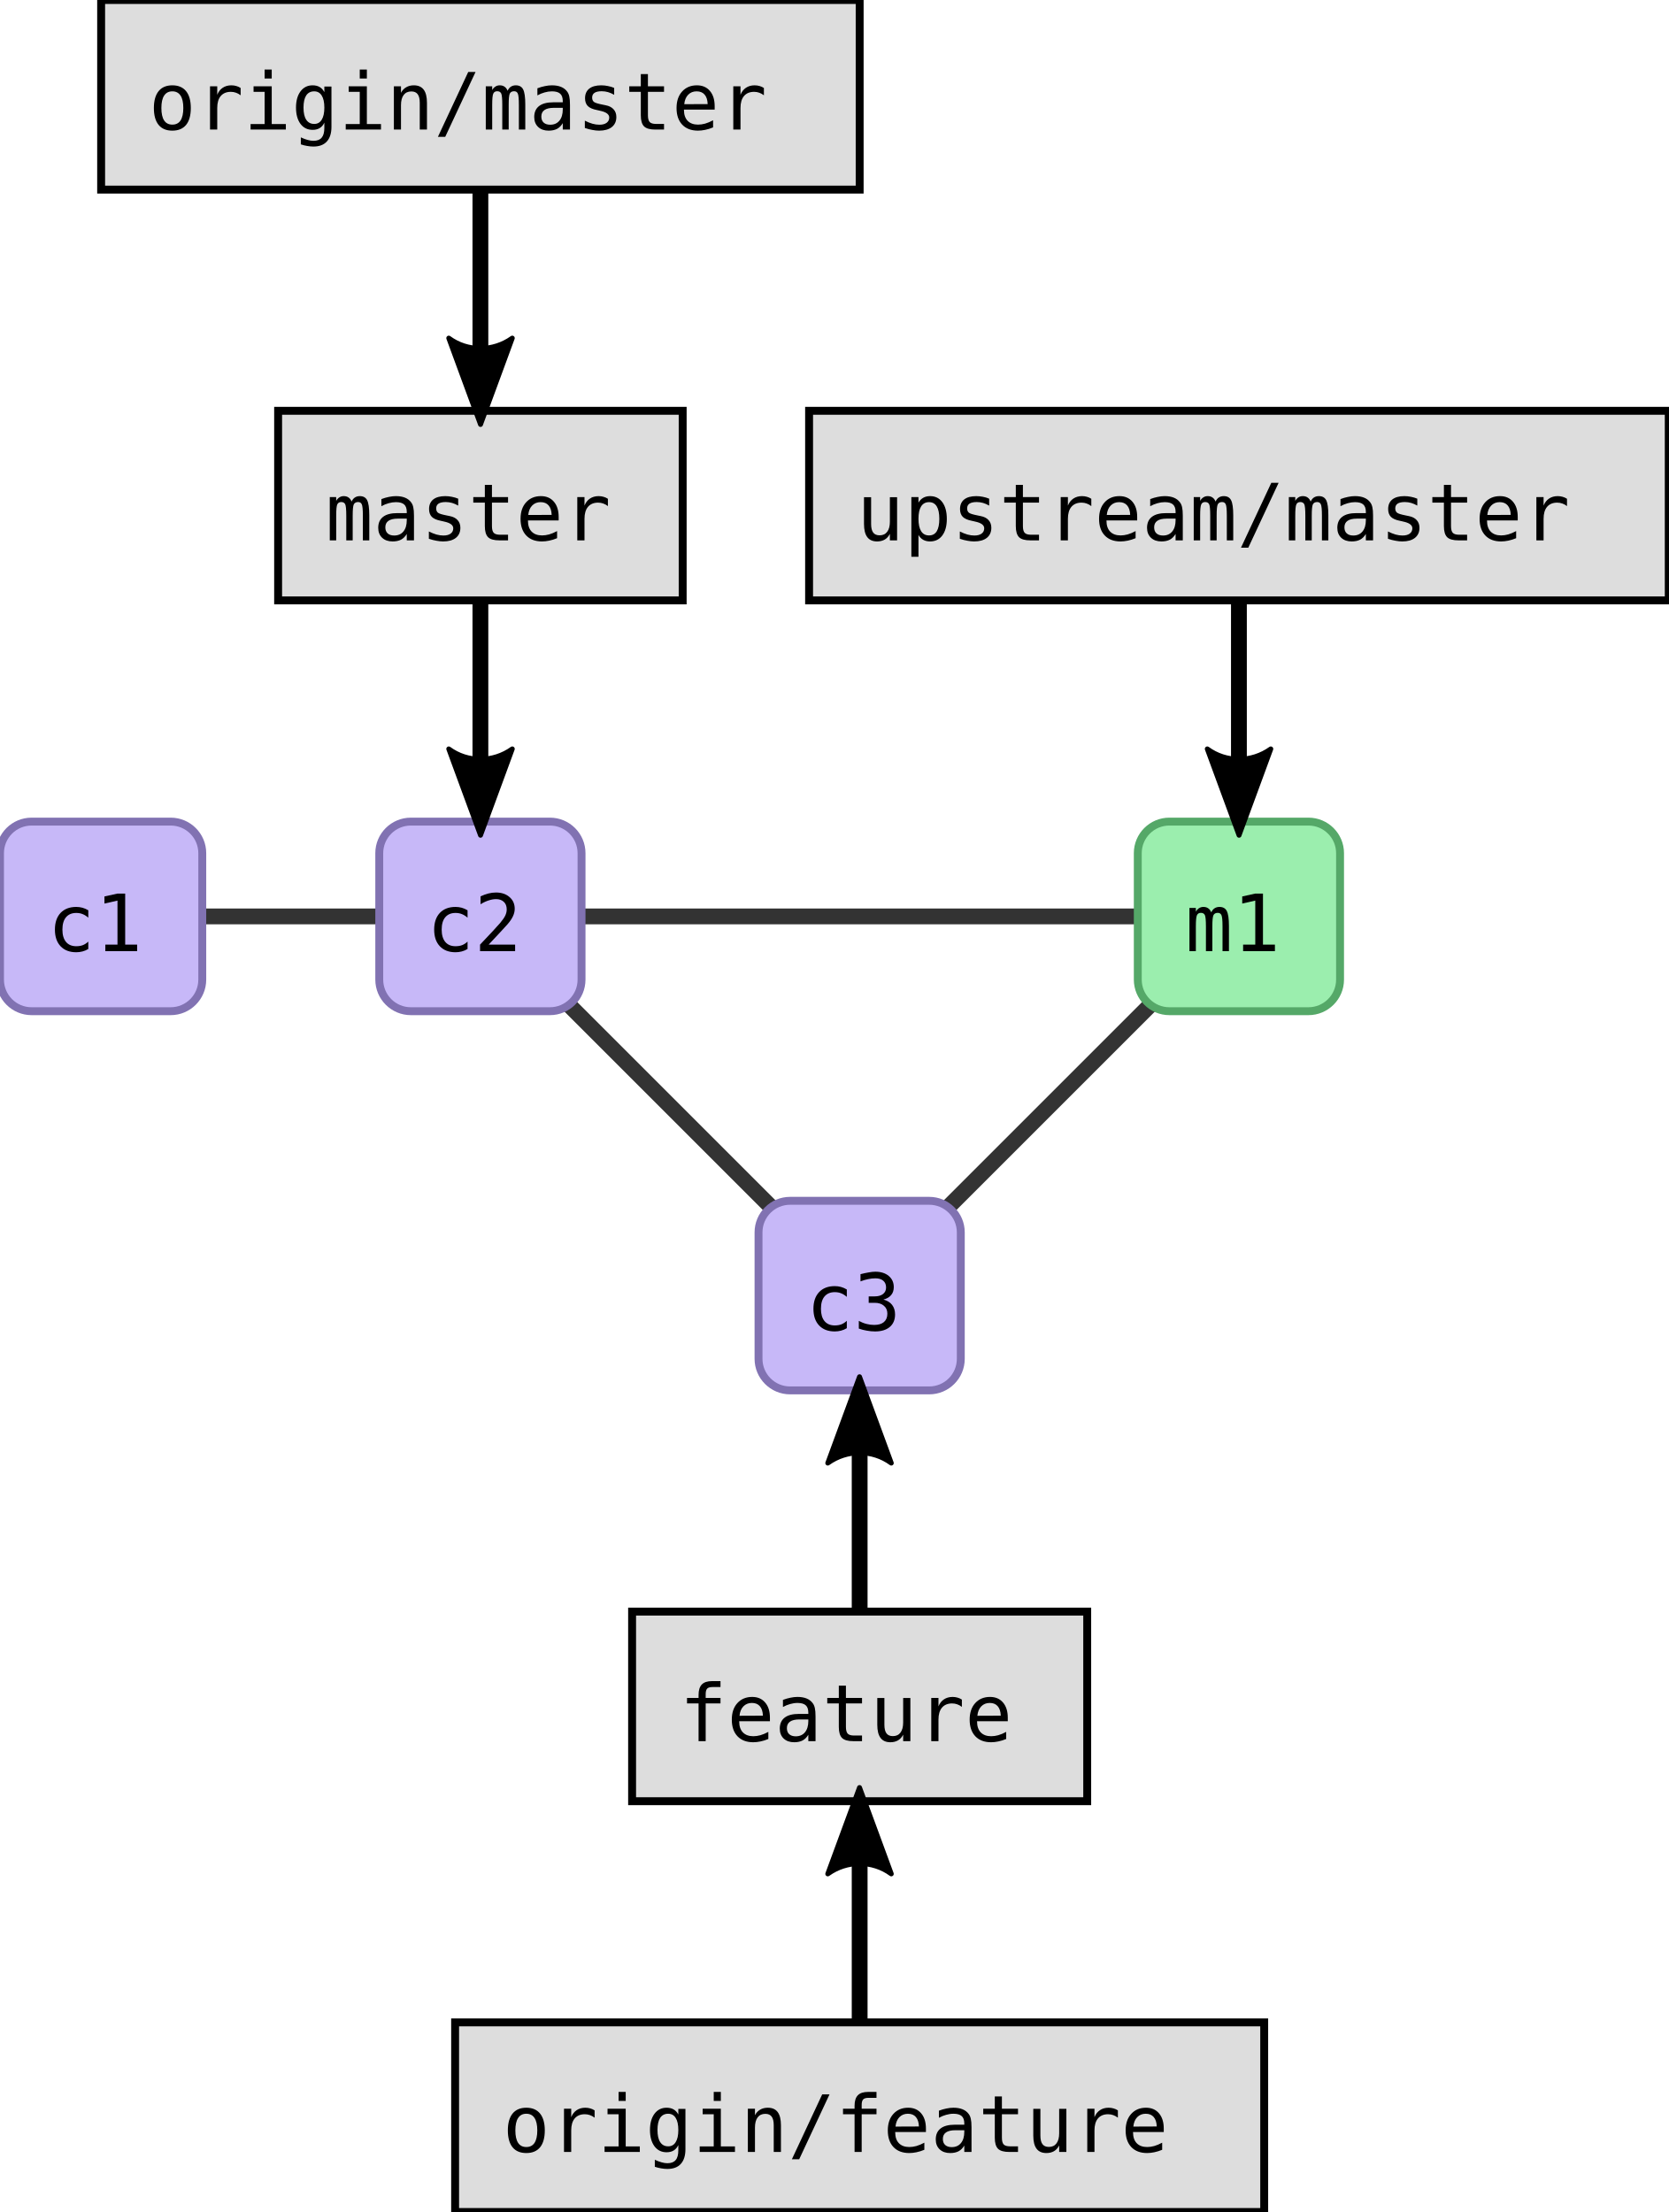
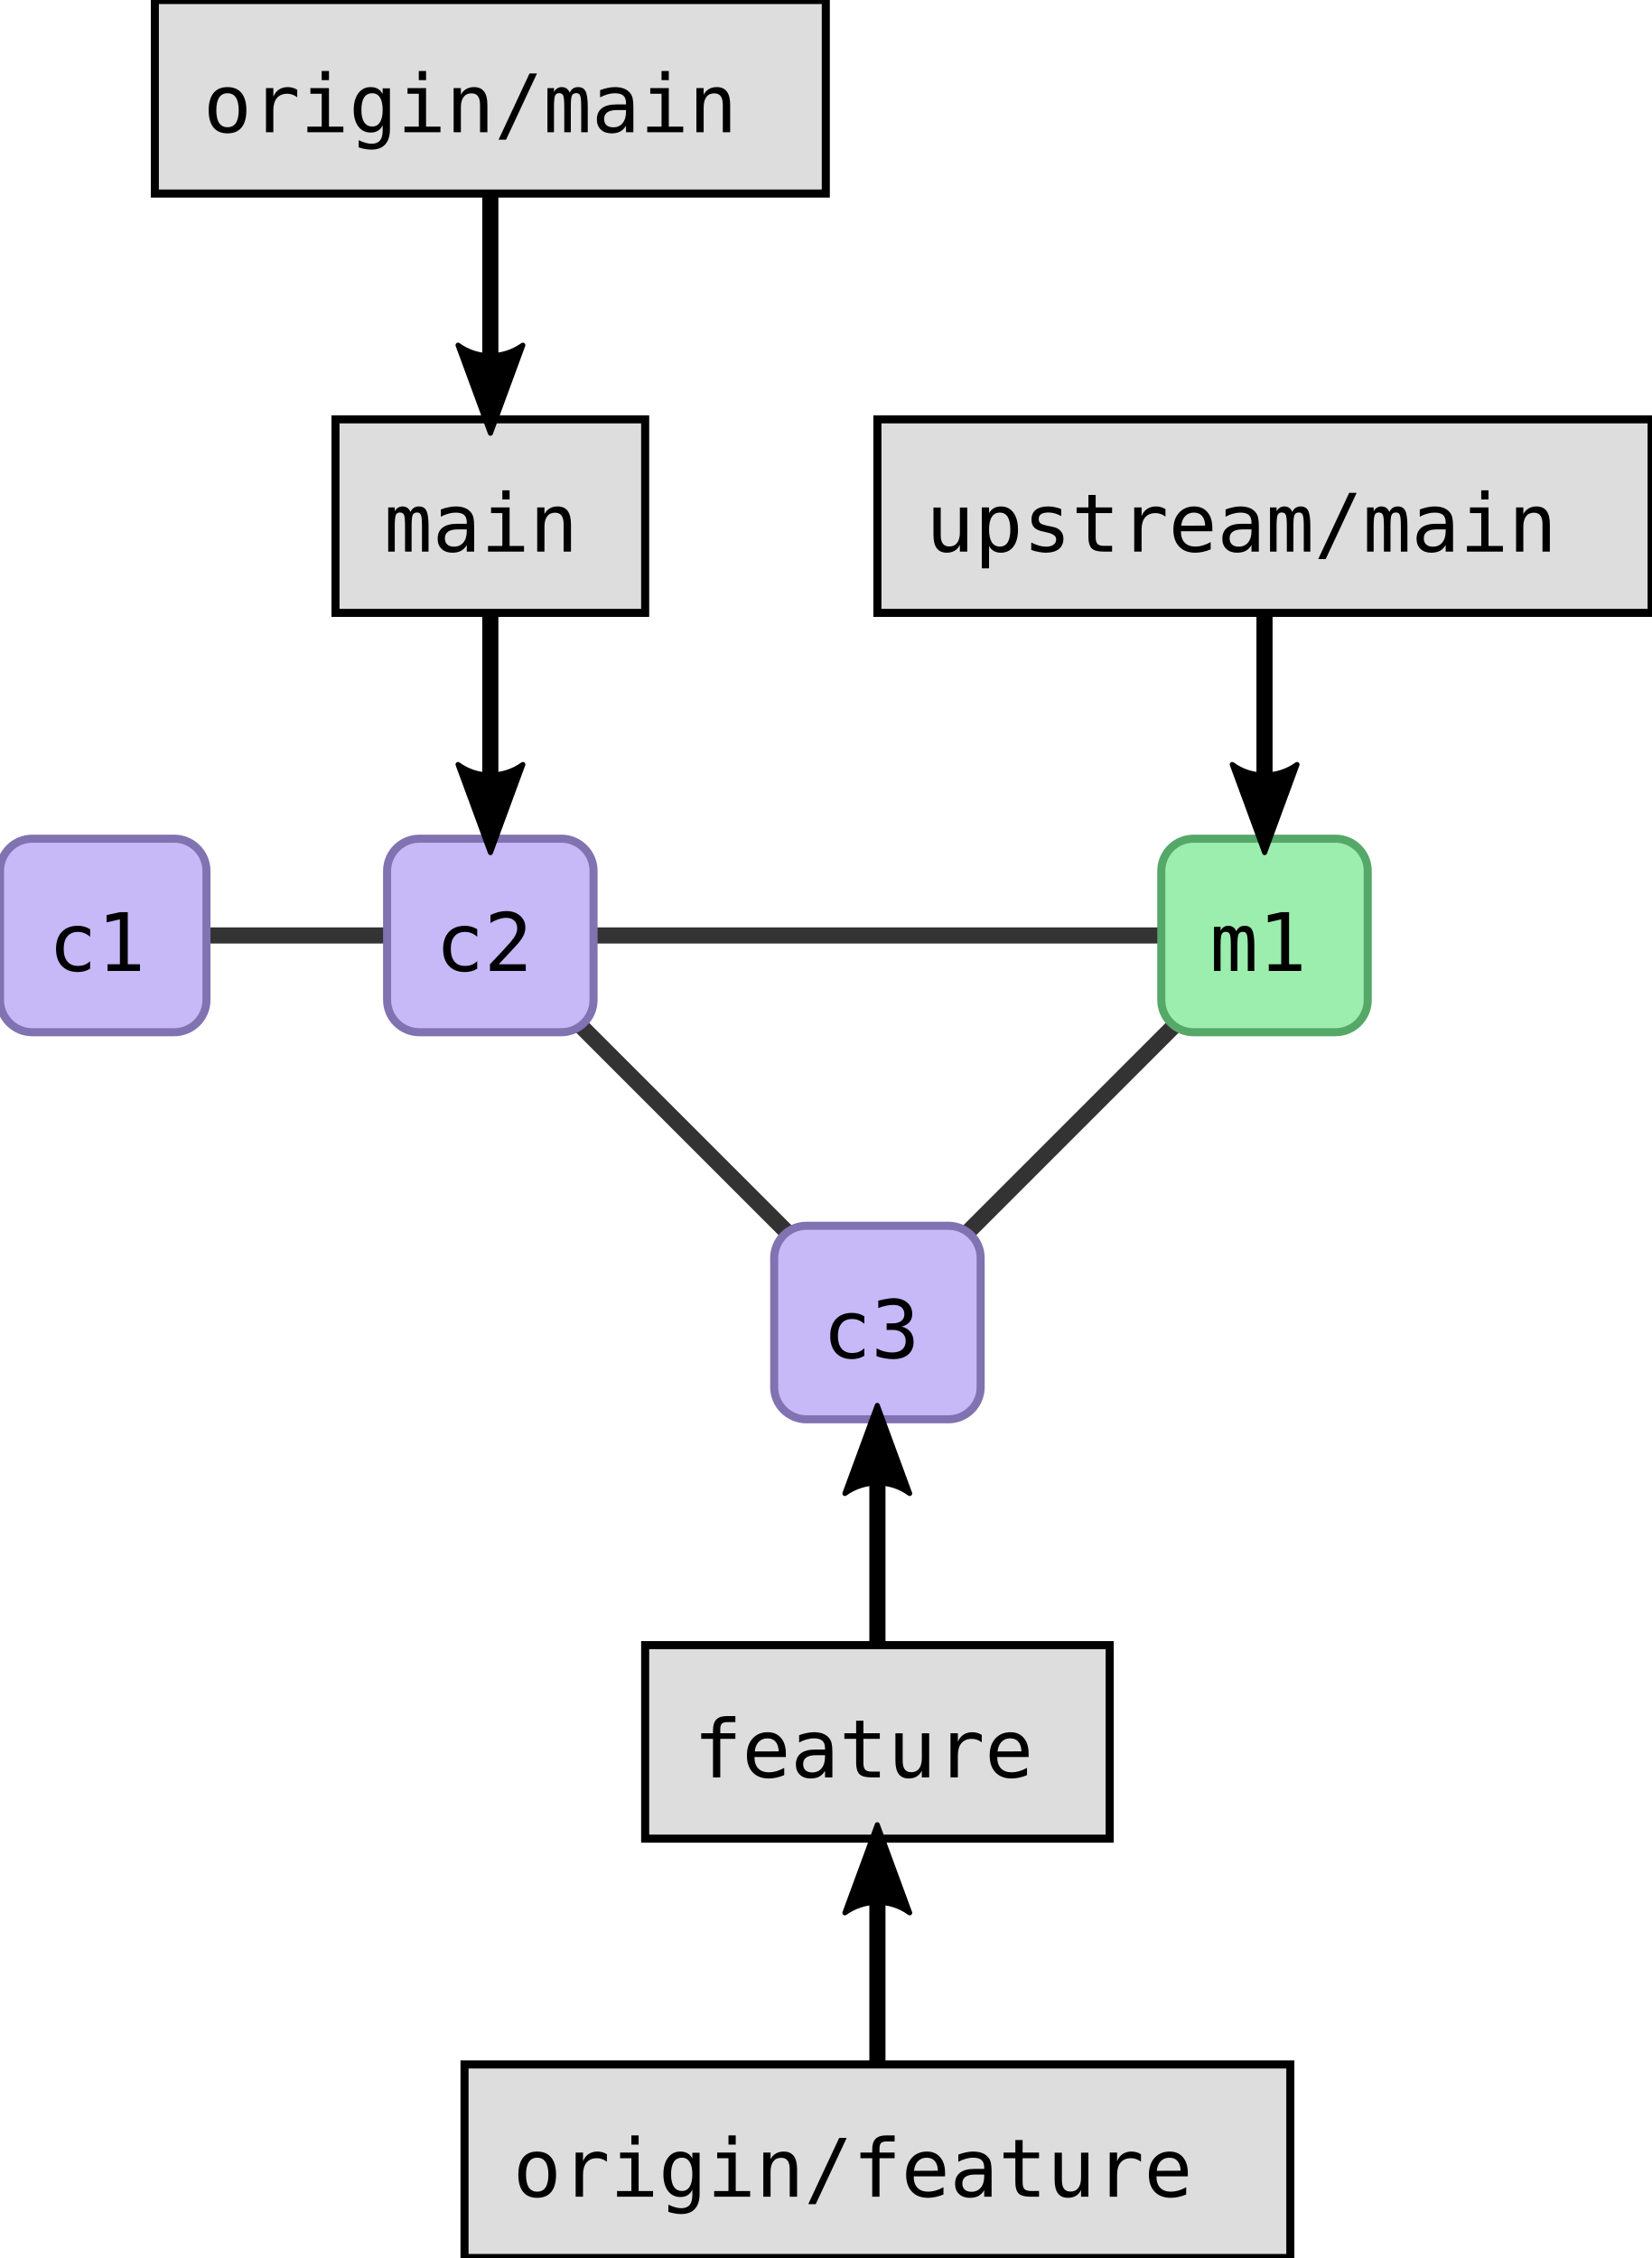
- <svg xmlns="http://www.w3.org/2000/svg" width="264.0" height="350.0" id="svg2" version="1.1">
+ <svg xmlns="http://www.w3.org/2000/svg" width="256.0" height="350.0" id="svg2" version="1.1">
  <defs id="defs4">
    <marker orient="auto" refY="0.0" refX="0.0" id="fullmarker" style="overflow:visible;">
      <path style="opacity:1.0;fill:#000000;stroke:#000000;fill-rule:evenodd;stroke-width:0.625;stroke-linejoin:round;" d="M 8.719,4.034 L -2.207,0.016 L 8.719,-4.002 C 6.973,-1.63 6.983,1.616 8.719,4.034 z " transform="scale(0.5) rotate(180) translate(0,0)" />
    </marker>
    <marker orient="auto" refY="0.0" refX="0.0" id="ghostmarker" style="overflow:visible;">
      <path style="opacity:0.2;fill:#000000;stroke:#000000;fill-rule:evenodd;stroke-width:0.625;stroke-linejoin:round;" d="M 8.719,4.034 L -2.207,0.016 L 8.719,-4.002 C 6.973,-1.63 6.983,1.616 8.719,4.034 z " transform="scale(0.5) rotate(180) translate(0,0)" />
    </marker>
  </defs>
  <g transform="translate(-0.0,130.0) rotate(0)" id="layer1">
    <line x1="136.0" y1="75.0" x2="196.0" y2="15.0" style="stroke:#000000;                         stroke-width:2.5;                         stroke-opacity:0.8" />
+     <line x1="76.0" y1="15.0" x2="136.0" y2="75.0" style="stroke:#000000;                         stroke-width:2.5;                         stroke-opacity:0.8" />
+     <line x1="76.0" y1="15.0" x2="196.0" y2="15.0" style="stroke:#000000;                         stroke-width:2.5;                         stroke-opacity:0.8" />
    <line x1="16.0" y1="15.0" x2="76.0" y2="15.0" style="stroke:#000000;                         stroke-width:2.5;                         stroke-opacity:0.8" />
-     <line x1="76.0" y1="15.0" x2="196.0" y2="15.0" style="stroke:#000000;                         stroke-width:2.5;                         stroke-opacity:0.8" />
-     <line x1="76.0" y1="15.0" x2="136.0" y2="75.0" style="stroke:#000000;                         stroke-width:2.5;                         stroke-opacity:0.8" />
    <rect style="fill:#c7b8f8;                         stroke:#8172B2;                         stroke-width:1.25;                         stroke-miterlimit:4;                         stroke-opacity:1.0;                         stroke-dasharray:none" width="32.0" height="30.0" x="120.0" y="60.0" ry="5.0" />
    <text style="font-size:12.5px;                         font-style:normal;                         font-weight:normal;                         line-height:125%%;                         letter-spacing:0px;                         word-spacing:0px;                         fill:#000000;                         fill-opacity:1.0;                         stroke:none;                         font-family:DejaVu Sans Mono" x="127.5" y="80.5">c3</text>
-     <rect style="fill:#c7b8f8;                         stroke:#8172B2;                         stroke-width:1.25;                         stroke-miterlimit:4;                         stroke-opacity:1.0;                         stroke-dasharray:none" width="32.0" height="30.0" x="0.0" y="0.0" ry="5.0" />
-     <text style="font-size:12.5px;                         font-style:normal;                         font-weight:normal;                         line-height:125%%;                         letter-spacing:0px;                         word-spacing:0px;                         fill:#000000;                         fill-opacity:1.0;                         stroke:none;                         font-family:DejaVu Sans Mono" x="7.5" y="20.5">c1</text>
    <rect style="fill:#c7b8f8;                         stroke:#8172B2;                         stroke-width:1.25;                         stroke-miterlimit:4;                         stroke-opacity:1.0;                         stroke-dasharray:none" width="32.0" height="30.0" x="60.0" y="0.0" ry="5.0" />
    <text style="font-size:12.5px;                         font-style:normal;                         font-weight:normal;                         line-height:125%%;                         letter-spacing:0px;                         word-spacing:0px;                         fill:#000000;                         fill-opacity:1.0;                         stroke:none;                         font-family:DejaVu Sans Mono" x="67.5" y="20.5">c2</text>
    <rect style="fill:#9beeae;                         stroke:#55A868;                         stroke-width:1.25;                         stroke-miterlimit:4;                         stroke-opacity:1.0;                         stroke-dasharray:none" width="32.0" height="30.0" x="180.0" y="0.0" ry="5.0" />
    <text style="font-size:12.5px;                         font-style:normal;                         font-weight:normal;                         line-height:125%%;                         letter-spacing:0px;                         word-spacing:0px;                         fill:#000000;                         fill-opacity:1.0;                         stroke:none;                         font-family:DejaVu Sans Mono" x="187.5" y="20.5">m1</text>
+     <rect style="fill:#c7b8f8;                         stroke:#8172B2;                         stroke-width:1.25;                         stroke-miterlimit:4;                         stroke-opacity:1.0;                         stroke-dasharray:none" width="32.0" height="30.0" x="0.0" y="0.0" ry="5.0" />
+     <text style="font-size:12.5px;                         font-style:normal;                         font-weight:normal;                         line-height:125%%;                         letter-spacing:0px;                         word-spacing:0px;                         fill:#000000;                         fill-opacity:1.0;                         stroke:none;                         font-family:DejaVu Sans Mono" x="7.5" y="20.5">c1</text>
    <path style="fill:none;                  stroke:#000000;                  stroke-width:2.5;                  stroke-linecap:butt;                  stroke-linejoin:miter;                  stroke-opacity:1.0;                  marker-end:url(#fullmarker);                  stroke-miterlimit:4;                  stroke-dasharray:none" d="M 136.0,140.0 136.0,90.6" />
    <rect style="fill:#dddddd;                         stroke:#000000;                         stroke-width:1.25;                         stroke-miterlimit:4;                         stroke-opacity:1.0;                         stroke-dasharray:none" width="72.0" height="30.0" x="100.0" y="125.0" ry="0.0" />
    <text style="font-size:12.5px;                         font-style:normal;                         font-weight:normal;                         line-height:125%%;                         letter-spacing:0px;                         word-spacing:0px;                         fill:#000000;                         fill-opacity:1.0;                         stroke:none;                         font-family:DejaVu Sans Mono" x="107.5" y="145.5">feature</text>
    <path style="fill:none;                  stroke:#000000;                  stroke-width:2.5;                  stroke-linecap:butt;                  stroke-linejoin:miter;                  stroke-opacity:1.0;                  marker-end:url(#fullmarker);                  stroke-miterlimit:4;                  stroke-dasharray:none" d="M 136.0,205.0 136.0,155.6" />
    <rect style="fill:#dddddd;                         stroke:#000000;                         stroke-width:1.25;                         stroke-miterlimit:4;                         stroke-opacity:1.0;                         stroke-dasharray:none" width="128.0" height="30.0" x="72.0" y="190.0" ry="0.0" />
    <text style="font-size:12.5px;                         font-style:normal;                         font-weight:normal;                         line-height:125%%;                         letter-spacing:0px;                         word-spacing:0px;                         fill:#000000;                         fill-opacity:1.0;                         stroke:none;                         font-family:DejaVu Sans Mono" x="79.5" y="210.5">origin/feature</text>
    <path style="fill:none;                  stroke:#000000;                  stroke-width:2.5;                  stroke-linecap:butt;                  stroke-linejoin:miter;                  stroke-opacity:1.0;                  marker-end:url(#fullmarker);                  stroke-miterlimit:4;                  stroke-dasharray:none" d="M 196.0,-50.0 196.0,-0.6" />
-     <rect style="fill:#dddddd;                         stroke:#000000;                         stroke-width:1.25;                         stroke-miterlimit:4;                         stroke-opacity:1.0;                         stroke-dasharray:none" width="136.0" height="30.0" x="128.0" y="-65.0" ry="0.0" />
-     <text style="font-size:12.5px;                         font-style:normal;                         font-weight:normal;                         line-height:125%%;                         letter-spacing:0px;                         word-spacing:0px;                         fill:#000000;                         fill-opacity:1.0;                         stroke:none;                         font-family:DejaVu Sans Mono" x="135.5" y="-44.5">upstream/master</text>
+     <rect style="fill:#dddddd;                         stroke:#000000;                         stroke-width:1.25;                         stroke-miterlimit:4;                         stroke-opacity:1.0;                         stroke-dasharray:none" width="120.0" height="30.0" x="136.0" y="-65.0" ry="0.0" />
+     <text style="font-size:12.5px;                         font-style:normal;                         font-weight:normal;                         line-height:125%%;                         letter-spacing:0px;                         word-spacing:0px;                         fill:#000000;                         fill-opacity:1.0;                         stroke:none;                         font-family:DejaVu Sans Mono" x="143.5" y="-44.5">upstream/main</text>
    <path style="fill:none;                  stroke:#000000;                  stroke-width:2.5;                  stroke-linecap:butt;                  stroke-linejoin:miter;                  stroke-opacity:1.0;                  marker-end:url(#fullmarker);                  stroke-miterlimit:4;                  stroke-dasharray:none" d="M 76.0,-50.0 76.0,-0.6" />
-     <rect style="fill:#dddddd;                         stroke:#000000;                         stroke-width:1.25;                         stroke-miterlimit:4;                         stroke-opacity:1.0;                         stroke-dasharray:none" width="64.0" height="30.0" x="44.0" y="-65.0" ry="0.0" />
-     <text style="font-size:12.5px;                         font-style:normal;                         font-weight:normal;                         line-height:125%%;                         letter-spacing:0px;                         word-spacing:0px;                         fill:#000000;                         fill-opacity:1.0;                         stroke:none;                         font-family:DejaVu Sans Mono" x="51.5" y="-44.5">master</text>
+     <rect style="fill:#dddddd;                         stroke:#000000;                         stroke-width:1.25;                         stroke-miterlimit:4;                         stroke-opacity:1.0;                         stroke-dasharray:none" width="48.0" height="30.0" x="52.0" y="-65.0" ry="0.0" />
+     <text style="font-size:12.5px;                         font-style:normal;                         font-weight:normal;                         line-height:125%%;                         letter-spacing:0px;                         word-spacing:0px;                         fill:#000000;                         fill-opacity:1.0;                         stroke:none;                         font-family:DejaVu Sans Mono" x="59.5" y="-44.5">main</text>
    <path style="fill:none;                  stroke:#000000;                  stroke-width:2.5;                  stroke-linecap:butt;                  stroke-linejoin:miter;                  stroke-opacity:1.0;                  marker-end:url(#fullmarker);                  stroke-miterlimit:4;                  stroke-dasharray:none" d="M 76.0,-115.0 76.0,-65.6" />
-     <rect style="fill:#dddddd;                         stroke:#000000;                         stroke-width:1.25;                         stroke-miterlimit:4;                         stroke-opacity:1.0;                         stroke-dasharray:none" width="120.0" height="30.0" x="16.0" y="-130.0" ry="0.0" />
-     <text style="font-size:12.5px;                         font-style:normal;                         font-weight:normal;                         line-height:125%%;                         letter-spacing:0px;                         word-spacing:0px;                         fill:#000000;                         fill-opacity:1.0;                         stroke:none;                         font-family:DejaVu Sans Mono" x="23.5" y="-109.5">origin/master</text>
+     <rect style="fill:#dddddd;                         stroke:#000000;                         stroke-width:1.25;                         stroke-miterlimit:4;                         stroke-opacity:1.0;                         stroke-dasharray:none" width="104.0" height="30.0" x="24.0" y="-130.0" ry="0.0" />
+     <text style="font-size:12.5px;                         font-style:normal;                         font-weight:normal;                         line-height:125%%;                         letter-spacing:0px;                         word-spacing:0px;                         fill:#000000;                         fill-opacity:1.0;                         stroke:none;                         font-family:DejaVu Sans Mono" x="31.5" y="-109.5">origin/main</text>
  </g>
</svg>
